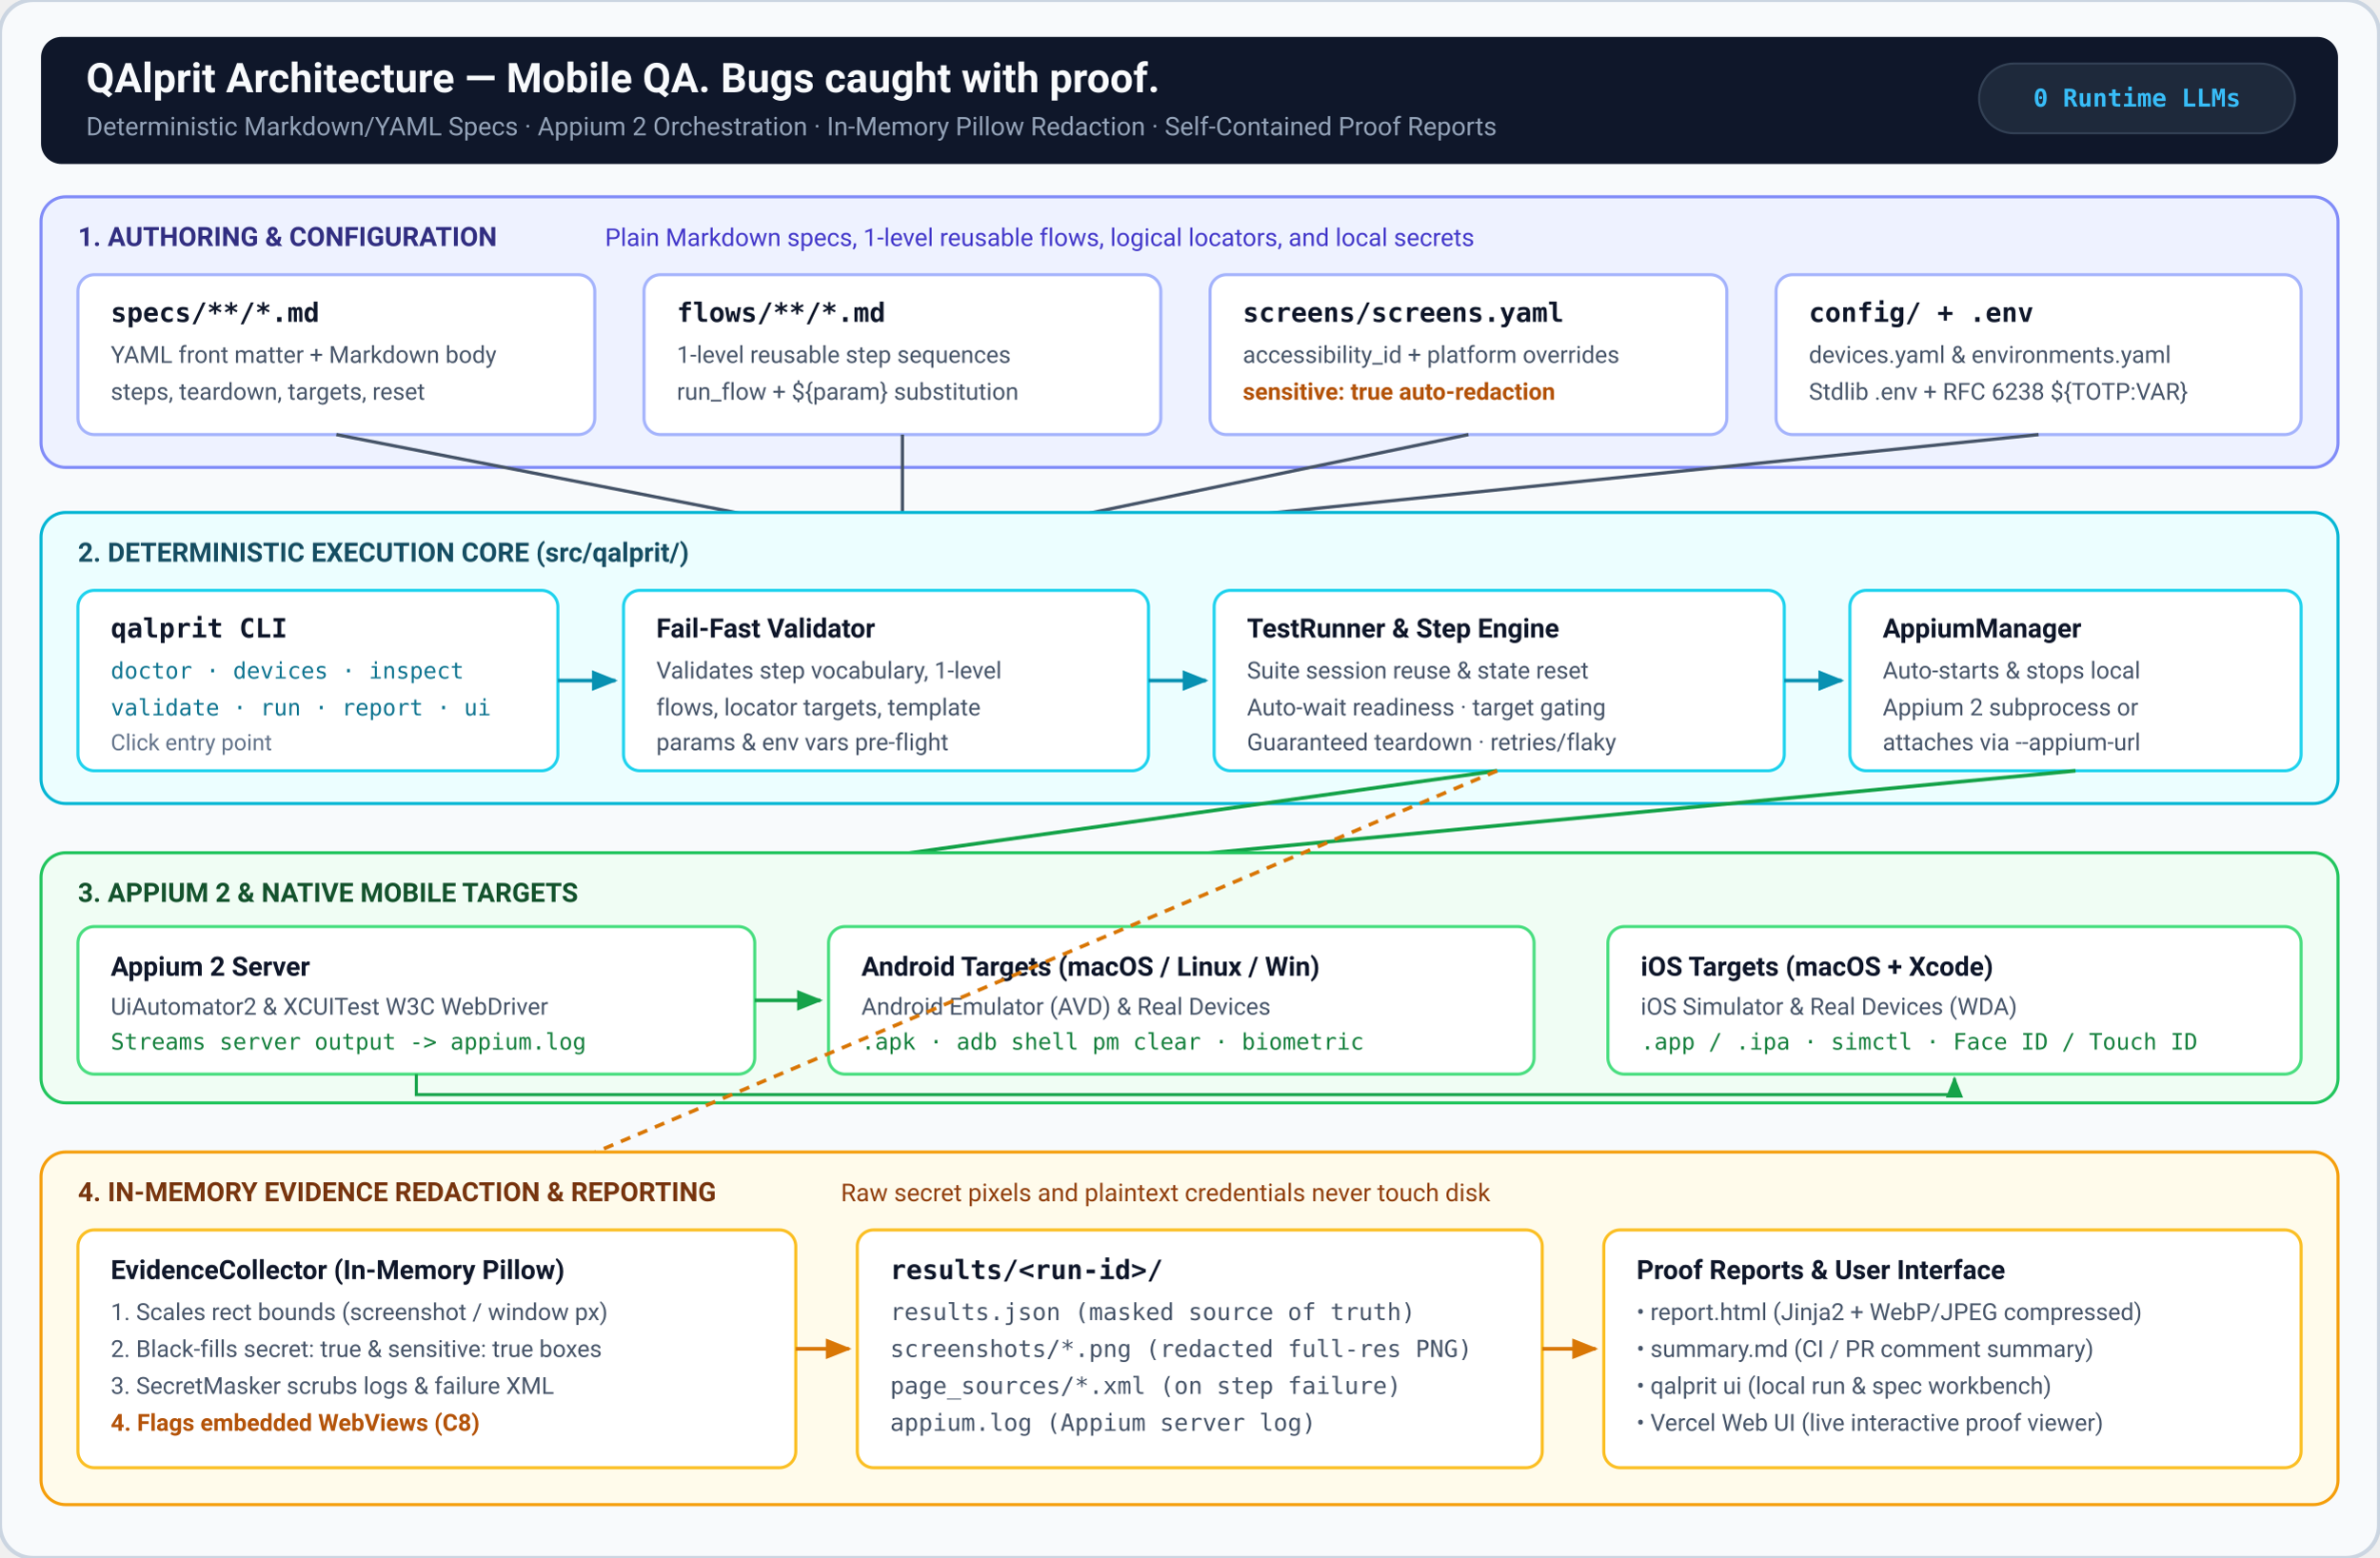
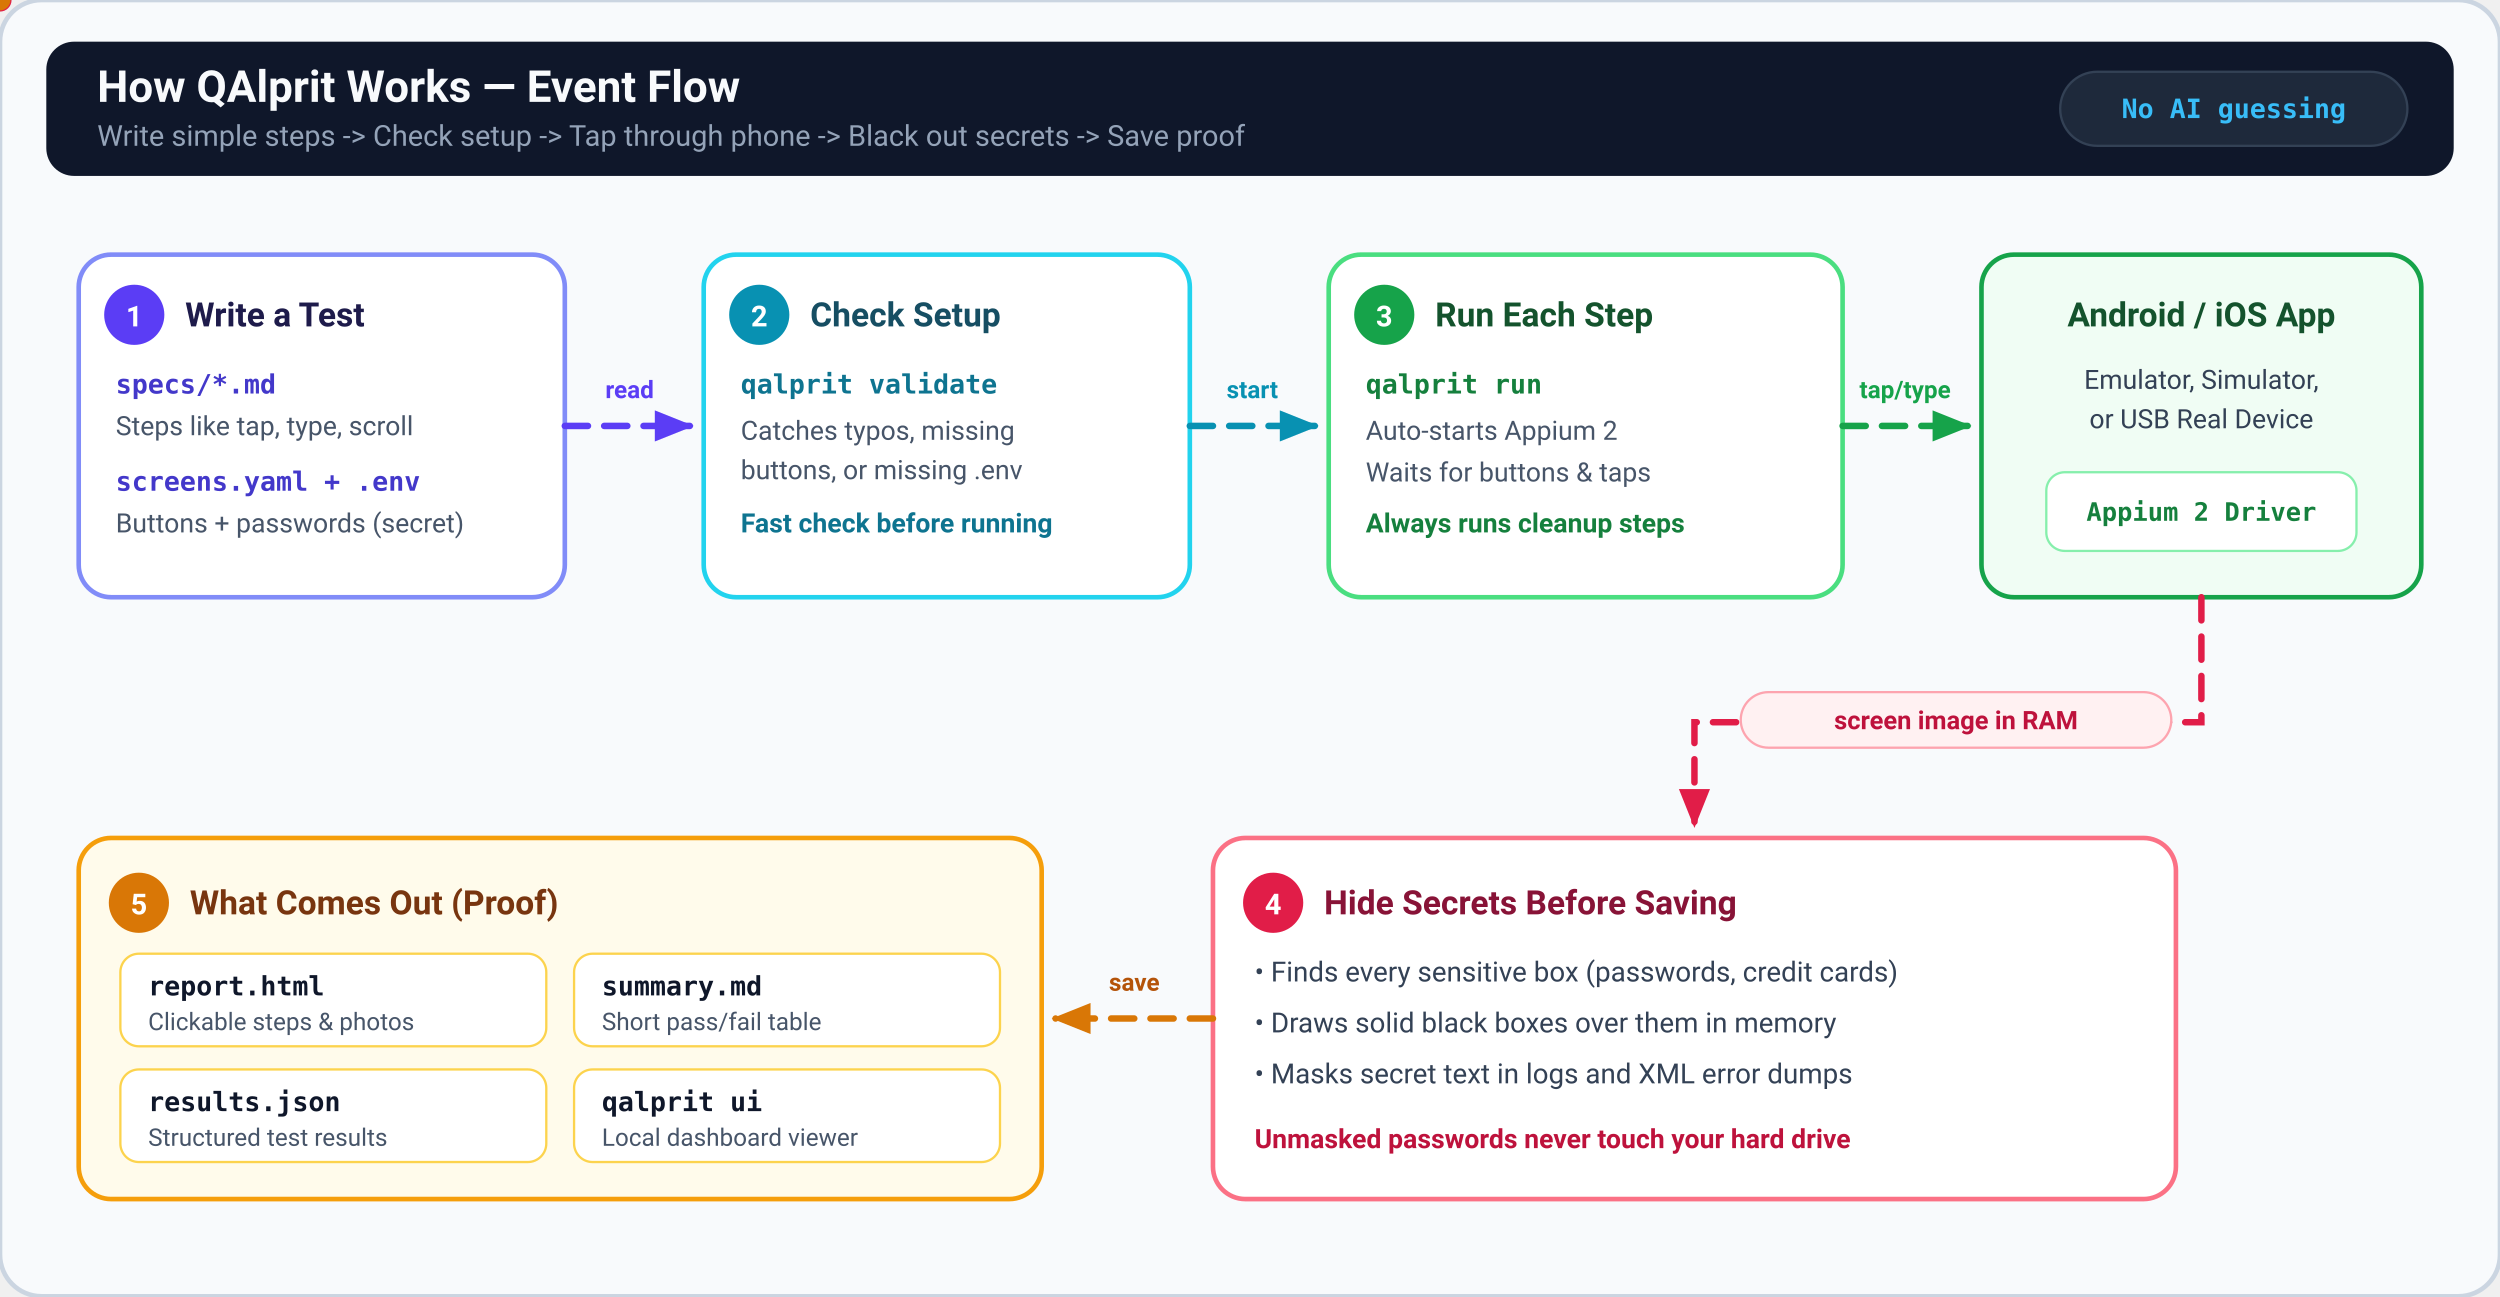
- <svg xmlns="http://www.w3.org/2000/svg" viewBox="0 0 1160 760" width="1160" height="760" role="img" aria-labelledby="arch-title arch-desc">
+ <svg xmlns="http://www.w3.org/2000/svg" viewBox="0 0 1080 560" width="1080" height="560" role="img" aria-labelledby="arch-title arch-desc">
  <defs>
-     <marker id="arrow-slate" viewBox="0 0 10 10" refX="9" refY="5" markerWidth="7" markerHeight="7" orient="auto-start-reverse">
-       <path d="M 0 1 L 10 5 L 0 9 z" fill="#475569" />
+     <marker id="arr-indigo" viewBox="0 0 10 10" refX="9" refY="5" markerWidth="6" markerHeight="6" orient="auto">
+       <path d="M 0 1 L 10 5 L 0 9 z" fill="#5b3df5" />
    </marker>
-     <marker id="arrow-cyan" viewBox="0 0 10 10" refX="9" refY="5" markerWidth="7" markerHeight="7" orient="auto-start-reverse">
+     <marker id="arr-cyan" viewBox="0 0 10 10" refX="9" refY="5" markerWidth="6" markerHeight="6" orient="auto">
      <path d="M 0 1 L 10 5 L 0 9 z" fill="#0891b2" />
    </marker>
-     <marker id="arrow-green" viewBox="0 0 10 10" refX="9" refY="5" markerWidth="7" markerHeight="7" orient="auto-start-reverse">
+     <marker id="arr-green" viewBox="0 0 10 10" refX="9" refY="5" markerWidth="6" markerHeight="6" orient="auto">
      <path d="M 0 1 L 10 5 L 0 9 z" fill="#16a34a" />
    </marker>
-     <marker id="arrow-amber" viewBox="0 0 10 10" refX="9" refY="5" markerWidth="7" markerHeight="7" orient="auto-start-reverse">
+     <marker id="arr-pink" viewBox="0 0 10 10" refX="9" refY="5" markerWidth="6" markerHeight="6" orient="auto">
+       <path d="M 0 1 L 10 5 L 0 9 z" fill="#e11d48" />
+     </marker>
+     <marker id="arr-amber" viewBox="0 0 10 10" refX="9" refY="5" markerWidth="6" markerHeight="6" orient="auto">
      <path d="M 0 1 L 10 5 L 0 9 z" fill="#d97706" />
    </marker>
    <style>
-       .font { font-family: -apple-system, BlinkMacSystemFont, "Segoe UI", Roboto, Inter, sans-serif; }
+       .sans { font-family: -apple-system, BlinkMacSystemFont, "Segoe UI", Roboto, Inter, sans-serif; }
      .mono { font-family: ui-monospace, SFMono-Regular, Menlo, Monaco, Consolas, monospace; }
+       .flow-line {
+         fill: none;
+         stroke-width: 2.8;
+         stroke-linecap: round;
+         stroke-dasharray: 10 7;
+         animation: dash-forward 1.1s linear infinite;
+       }
+       .flow-return {
+         fill: none;
+         stroke-width: 2.5;
+         stroke-linecap: round;
+         stroke-dasharray: 8 7;
+         animation: dash-forward 1.4s linear infinite;
+       }
+       @keyframes dash-forward {
+         from { stroke-dashoffset: 34; }
+         to { stroke-dashoffset: 0; }
+       }
+       @media (prefers-reduced-motion: reduce) {
+         .flow-line, .flow-return { animation: none; stroke-dasharray: none; }
+       }
    </style>
  </defs>
-   <rect x="0" y="0" width="1160" height="760" rx="16" fill="#f8fafc" stroke="#cbd5e1" stroke-width="2" />
-   <rect x="20" y="18" width="1120" height="62" rx="10" fill="#0f172a" />
-   <text x="42" y="45" class="font" font-size="20" font-weight="700" fill="#f8fafc">QAlprit Architecture — Mobile QA. Bugs caught with proof.</text>
-   <text x="42" y="66" class="font" font-size="12.5" fill="#94a3b8">Deterministic Markdown/YAML Specs · Appium 2 Orchestration · In-Memory Pillow Redaction · Self-Contained Proof Reports</text>
-   <rect x="965" y="31" width="154" height="34" rx="17" fill="#1e293b" stroke="#334155" />
-   <text x="1042" y="52" text-anchor="middle" class="mono" font-size="12" font-weight="600" fill="#38bdf8">0 Runtime LLMs</text>
-   <rect x="20" y="96" width="1120" height="132" rx="12" fill="#eef2ff" stroke="#818cf8" stroke-width="1.5" />
-   <text x="38" y="120" class="font" font-size="13" font-weight="700" fill="#312e81">1. AUTHORING &amp; CONFIGURATION</text>
-   <text x="295" y="120" class="font" font-size="12" fill="#4338ca">Plain Markdown specs, 1-level reusable flows, logical locators, and local secrets</text>
-   <rect x="38" y="134" width="252" height="78" rx="8" fill="#ffffff" stroke="#a5b4fc" stroke-width="1.5" />
-   <text x="54" y="157" class="mono" font-size="13" font-weight="700" fill="#0f172a">specs/**/*.md</text>
-   <text x="54" y="177" class="font" font-size="11.5" fill="#475569">YAML front matter + Markdown body</text>
-   <text x="54" y="195" class="font" font-size="11.5" fill="#475569">steps, teardown, targets, reset</text>
-   <rect x="314" y="134" width="252" height="78" rx="8" fill="#ffffff" stroke="#a5b4fc" stroke-width="1.5" />
-   <text x="330" y="157" class="mono" font-size="13" font-weight="700" fill="#0f172a">flows/**/*.md</text>
-   <text x="330" y="177" class="font" font-size="11.5" fill="#475569">1-level reusable step sequences</text>
-   <text x="330" y="195" class="font" font-size="11.5" fill="#475569">run_flow + ${param} substitution</text>
-   <rect x="590" y="134" width="252" height="78" rx="8" fill="#ffffff" stroke="#a5b4fc" stroke-width="1.5" />
-   <text x="606" y="157" class="mono" font-size="13" font-weight="700" fill="#0f172a">screens/screens.yaml</text>
-   <text x="606" y="177" class="font" font-size="11.5" fill="#475569">accessibility_id + platform overrides</text>
-   <text x="606" y="195" class="font" font-size="11.5" fill="#b45309" font-weight="600">sensitive: true auto-redaction</text>
-   <rect x="866" y="134" width="256" height="78" rx="8" fill="#ffffff" stroke="#a5b4fc" stroke-width="1.5" />
-   <text x="882" y="157" class="mono" font-size="13" font-weight="700" fill="#0f172a">config/ + .env</text>
-   <text x="882" y="177" class="font" font-size="11.5" fill="#475569">devices.yaml &amp; environments.yaml</text>
-   <text x="882" y="195" class="font" font-size="11.5" fill="#475569">Stdlib .env + RFC 6238 ${TOTP:VAR}</text>
-   <line x1="164" y1="212" x2="420" y2="262" stroke="#475569" stroke-width="1.6" marker-end="url(#arrow-slate)" />
-   <line x1="440" y1="212" x2="440" y2="262" stroke="#475569" stroke-width="1.6" marker-end="url(#arrow-slate)" />
-   <line x1="716" y1="212" x2="475" y2="262" stroke="#475569" stroke-width="1.6" marker-end="url(#arrow-slate)" />
-   <line x1="994" y1="212" x2="505" y2="262" stroke="#475569" stroke-width="1.6" marker-end="url(#arrow-slate)" />
-   <rect x="20" y="250" width="1120" height="142" rx="12" fill="#ecfeff" stroke="#06b6d4" stroke-width="1.5" />
-   <text x="38" y="274" class="font" font-size="13" font-weight="700" fill="#164e63">2. DETERMINISTIC EXECUTION CORE (src/qalprit/)</text>
-   <rect x="38" y="288" width="234" height="88" rx="8" fill="#ffffff" stroke="#22d3ee" stroke-width="1.5" />
-   <text x="54" y="311" class="mono" font-size="13" font-weight="700" fill="#0f172a">qalprit CLI</text>
-   <text x="54" y="331" class="mono" font-size="11" fill="#0e7490">doctor · devices · inspect</text>
-   <text x="54" y="349" class="mono" font-size="11" fill="#0e7490">validate · run · report · ui</text>
-   <text x="54" y="366" class="font" font-size="11" fill="#64748b">Click entry point</text>
-   <rect x="304" y="288" width="256" height="88" rx="8" fill="#ffffff" stroke="#22d3ee" stroke-width="1.5" />
-   <text x="320" y="311" class="font" font-size="13" font-weight="700" fill="#0f172a">Fail-Fast Validator</text>
-   <text x="320" y="331" class="font" font-size="11.5" fill="#475569">Validates step vocabulary, 1-level</text>
-   <text x="320" y="349" class="font" font-size="11.5" fill="#475569">flows, locator targets, template</text>
-   <text x="320" y="366" class="font" font-size="11.5" fill="#475569">params &amp; env vars pre-flight</text>
-   <rect x="592" y="288" width="278" height="88" rx="8" fill="#ffffff" stroke="#22d3ee" stroke-width="1.5" />
-   <text x="608" y="311" class="font" font-size="13" font-weight="700" fill="#0f172a">TestRunner &amp; Step Engine</text>
-   <text x="608" y="331" class="font" font-size="11.5" fill="#475569">Suite session reuse &amp; state reset</text>
-   <text x="608" y="349" class="font" font-size="11.5" fill="#475569">Auto-wait readiness · target gating</text>
-   <text x="608" y="366" class="font" font-size="11.5" fill="#475569">Guaranteed teardown · retries/flaky</text>
-   <rect x="902" y="288" width="220" height="88" rx="8" fill="#ffffff" stroke="#22d3ee" stroke-width="1.5" />
-   <text x="918" y="311" class="font" font-size="13" font-weight="700" fill="#0f172a">AppiumManager</text>
-   <text x="918" y="331" class="font" font-size="11.5" fill="#475569">Auto-starts &amp; stops local</text>
-   <text x="918" y="349" class="font" font-size="11.5" fill="#475569">Appium 2 subprocess or</text>
-   <text x="918" y="366" class="font" font-size="11.5" fill="#475569">attaches via --appium-url</text>
-   <line x1="272" y1="332" x2="300" y2="332" stroke="#0891b2" stroke-width="1.8" marker-end="url(#arrow-cyan)" />
-   <line x1="560" y1="332" x2="588" y2="332" stroke="#0891b2" stroke-width="1.8" marker-end="url(#arrow-cyan)" />
-   <line x1="870" y1="332" x2="898" y2="332" stroke="#0891b2" stroke-width="1.8" marker-end="url(#arrow-cyan)" />
-   <line x1="730" y1="376" x2="230" y2="446" stroke="#16a34a" stroke-width="1.8" marker-end="url(#arrow-green)" />
-   <line x1="1012" y1="376" x2="275" y2="446" stroke="#16a34a" stroke-width="1.8" marker-end="url(#arrow-green)" />
-   <rect x="20" y="416" width="1120" height="122" rx="12" fill="#f0fdf4" stroke="#22c55e" stroke-width="1.5" />
-   <text x="38" y="440" class="font" font-size="13" font-weight="700" fill="#14532d">3. APPIUM 2 &amp; NATIVE MOBILE TARGETS</text>
-   <rect x="38" y="452" width="330" height="72" rx="8" fill="#ffffff" stroke="#4ade80" stroke-width="1.5" />
-   <text x="54" y="476" class="font" font-size="13" font-weight="700" fill="#0f172a">Appium 2 Server</text>
-   <text x="54" y="495" class="font" font-size="11.5" fill="#475569">UiAutomator2 &amp; XCUITest W3C WebDriver</text>
-   <text x="54" y="512" class="mono" font-size="11" fill="#15803d">Streams server output -&gt; appium.log</text>
-   <rect x="404" y="452" width="344" height="72" rx="8" fill="#ffffff" stroke="#4ade80" stroke-width="1.5" />
-   <text x="420" y="476" class="font" font-size="13" font-weight="700" fill="#0f172a">Android Targets (macOS / Linux / Win)</text>
-   <text x="420" y="495" class="font" font-size="11.5" fill="#475569">Android Emulator (AVD) &amp; Real Devices</text>
-   <text x="420" y="512" class="mono" font-size="11" fill="#15803d">.apk · adb shell pm clear · biometric</text>
-   <rect x="784" y="452" width="338" height="72" rx="8" fill="#ffffff" stroke="#4ade80" stroke-width="1.5" />
-   <text x="800" y="476" class="font" font-size="13" font-weight="700" fill="#0f172a">iOS Targets (macOS + Xcode)</text>
-   <text x="800" y="495" class="font" font-size="11.5" fill="#475569">iOS Simulator &amp; Real Devices (WDA)</text>
-   <text x="800" y="512" class="mono" font-size="11" fill="#15803d">.app / .ipa · simctl · Face ID / Touch ID</text>
-   <line x1="368" y1="488" x2="400" y2="488" stroke="#16a34a" stroke-width="1.8" marker-end="url(#arrow-green)" />
-   <path d="M 203 524 L 203 534 L 953 534 L 953 526" fill="none" stroke="#16a34a" stroke-width="1.5" marker-end="url(#arrow-green)" />
-   <line x1="730" y1="376" x2="215" y2="594" stroke="#d97706" stroke-width="1.8" stroke-dasharray="5,4" marker-end="url(#arrow-amber)" />
-   <rect x="20" y="562" width="1120" height="172" rx="12" fill="#fffbeb" stroke="#f59e0b" stroke-width="1.5" />
-   <text x="38" y="586" class="font" font-size="13" font-weight="700" fill="#78350f">4. IN-MEMORY EVIDENCE REDACTION &amp; REPORTING</text>
-   <text x="410" y="586" class="font" font-size="12" fill="#92400e">Raw secret pixels and plaintext credentials never touch disk</text>
-   <rect x="38" y="600" width="350" height="116" rx="8" fill="#ffffff" stroke="#fbbf24" stroke-width="1.5" />
-   <text x="54" y="624" class="font" font-size="13" font-weight="700" fill="#0f172a">EvidenceCollector (In-Memory Pillow)</text>
-   <text x="54" y="644" class="font" font-size="11.5" fill="#475569">1. Scales rect bounds (screenshot / window px)</text>
-   <text x="54" y="662" class="font" font-size="11.5" fill="#475569">2. Black-fills secret: true &amp; sensitive: true boxes</text>
-   <text x="54" y="680" class="font" font-size="11.5" fill="#475569">3. SecretMasker scrubs logs &amp; failure XML</text>
-   <text x="54" y="698" class="font" font-size="11.5" fill="#b45309" font-weight="600">4. Flags embedded WebViews (C8)</text>
-   <rect x="418" y="600" width="334" height="116" rx="8" fill="#ffffff" stroke="#fbbf24" stroke-width="1.5" />
-   <text x="434" y="624" class="mono" font-size="13" font-weight="700" fill="#0f172a">results/&lt;run-id&gt;/</text>
-   <text x="434" y="644" class="mono" font-size="11.5" fill="#475569">results.json        (masked source of truth)</text>
-   <text x="434" y="662" class="mono" font-size="11.5" fill="#475569">screenshots/*.png   (redacted full-res PNG)</text>
-   <text x="434" y="680" class="mono" font-size="11.5" fill="#475569">page_sources/*.xml  (on step failure)</text>
-   <text x="434" y="698" class="mono" font-size="11.5" fill="#475569">appium.log          (Appium server log)</text>
-   <rect x="782" y="600" width="340" height="116" rx="8" fill="#ffffff" stroke="#fbbf24" stroke-width="1.5" />
-   <text x="798" y="624" class="font" font-size="13" font-weight="700" fill="#0f172a">Proof Reports &amp; User Interface</text>
-   <text x="798" y="644" class="font" font-size="11.5" fill="#475569">• report.html (Jinja2 + WebP/JPEG compressed)</text>
-   <text x="798" y="662" class="font" font-size="11.5" fill="#475569">• summary.md (CI / PR comment summary)</text>
-   <text x="798" y="680" class="font" font-size="11.5" fill="#475569">• qalprit ui (local run &amp; spec workbench)</text>
-   <text x="798" y="698" class="font" font-size="11.5" fill="#475569">• Vercel Web UI (live interactive proof viewer)</text>
-   <line x1="388" y1="658" x2="414" y2="658" stroke="#d97706" stroke-width="1.8" marker-end="url(#arrow-amber)" />
-   <line x1="752" y1="658" x2="778" y2="658" stroke="#d97706" stroke-width="1.8" marker-end="url(#arrow-amber)" />
+   <rect x="0" y="0" width="1080" height="560" rx="18" fill="#f8fafc" stroke="#cbd5e1" stroke-width="2" />
+   <rect x="20" y="18" width="1040" height="58" rx="12" fill="#0f172a" />
+   <text x="42" y="44" class="sans" font-size="19" font-weight="700" fill="#f8fafc">How QAlprit Works — Event Flow</text>
+   <text x="42" y="63" class="sans" font-size="12.5" fill="#94a3b8">Write simple steps -&gt; Check setup -&gt; Tap through phone -&gt; Black out secrets -&gt; Save proof</text>
+   <rect x="890" y="31" width="150" height="32" rx="16" fill="#1e293b" stroke="#334155" />
+   <text x="965" y="51" text-anchor="middle" class="mono" font-size="11.5" font-weight="600" fill="#38bdf8">No AI guessing</text>
+   <rect x="34" y="110" width="210" height="148" rx="14" fill="#ffffff" stroke="#818cf8" stroke-width="2" />
+   <circle cx="58" cy="136" r="13" fill="#5b3df5" />
+   <text x="58" y="141" text-anchor="middle" class="sans" font-size="12.5" font-weight="700" fill="#ffffff">1</text>
+   <text x="80" y="141" class="sans" font-size="14.5" font-weight="700" fill="#1e1b4b">Write a Test</text>
+   <text x="50" y="170" class="mono" font-size="11.5" font-weight="600" fill="#4338ca">specs/*.md</text>
+   <text x="50" y="188" class="sans" font-size="11.5" fill="#475569">Steps like tap, type, scroll</text>
+   <text x="50" y="212" class="mono" font-size="11.5" font-weight="600" fill="#4338ca">screens.yaml + .env</text>
+   <text x="50" y="230" class="sans" font-size="11.5" fill="#475569">Buttons + passwords (secret)</text>
+   <path id="p12" class="flow-line" d="M 244 184 L 298 184" stroke="#5b3df5" marker-end="url(#arr-indigo)" />
+   <text x="272" y="172" text-anchor="middle" class="sans" font-size="10.5" font-weight="600" fill="#5b3df5">read</text>
+   <rect x="304" y="110" width="210" height="148" rx="14" fill="#ffffff" stroke="#22d3ee" stroke-width="2" />
+   <circle cx="328" cy="136" r="13" fill="#0891b2" />
+   <text x="328" y="141" text-anchor="middle" class="sans" font-size="12.5" font-weight="700" fill="#ffffff">2</text>
+   <text x="350" y="141" class="sans" font-size="14.5" font-weight="700" fill="#164e63">Check Setup</text>
+   <text x="320" y="170" class="mono" font-size="11.5" font-weight="600" fill="#0e7490">qalprit validate</text>
+   <text x="320" y="190" class="sans" font-size="11.5" fill="#475569">Catches typos, missing</text>
+   <text x="320" y="207" class="sans" font-size="11.5" fill="#475569">buttons, or missing .env</text>
+   <text x="320" y="230" class="sans" font-size="11.5" font-weight="600" fill="#0e7490">Fast check before running</text>
+   <path id="p23" class="flow-line" d="M 514 184 L 568 184" stroke="#0891b2" marker-end="url(#arr-cyan)" />
+   <text x="541" y="172" text-anchor="middle" class="sans" font-size="10.5" font-weight="600" fill="#0891b2">start</text>
+   <rect x="574" y="110" width="222" height="148" rx="14" fill="#ffffff" stroke="#4ade80" stroke-width="2" />
+   <circle cx="598" cy="136" r="13" fill="#16a34a" />
+   <text x="598" y="141" text-anchor="middle" class="sans" font-size="12.5" font-weight="700" fill="#ffffff">3</text>
+   <text x="620" y="141" class="sans" font-size="14.5" font-weight="700" fill="#14532d">Run Each Step</text>
+   <text x="590" y="170" class="mono" font-size="11.5" font-weight="600" fill="#15803d">qalprit run</text>
+   <text x="590" y="190" class="sans" font-size="11.5" fill="#475569">Auto-starts Appium 2</text>
+   <text x="590" y="208" class="sans" font-size="11.5" fill="#475569">Waits for buttons &amp; taps</text>
+   <text x="590" y="230" class="sans" font-size="11.5" font-weight="600" fill="#15803d">Always runs cleanup steps</text>
+   <path id="p3phone" class="flow-line" d="M 796 184 L 850 184" stroke="#16a34a" marker-end="url(#arr-green)" />
+   <text x="823" y="172" text-anchor="middle" class="sans" font-size="10.5" font-weight="600" fill="#16a34a">tap/type</text>
+   <rect x="856" y="110" width="190" height="148" rx="14" fill="#f0fdf4" stroke="#16a34a" stroke-width="2" />
+   <text x="951" y="141" text-anchor="middle" class="sans" font-size="14.5" font-weight="700" fill="#14532d">Android / iOS App</text>
+   <text x="951" y="168" text-anchor="middle" class="sans" font-size="11.5" fill="#334155">Emulator, Simulator,</text>
+   <text x="951" y="185" text-anchor="middle" class="sans" font-size="11.5" fill="#334155">or USB Real Device</text>
+   <rect x="884" y="204" width="134" height="34" rx="8" fill="#ffffff" stroke="#86efac" />
+   <text x="951" y="225" text-anchor="middle" class="mono" font-size="11" font-weight="600" fill="#15803d">Appium 2 Driver</text>
+   <path id="pphone4" class="flow-line" d="M 951 258 L 951 312 L 732 312 L 732 356" stroke="#e11d48" marker-end="url(#arr-pink)" />
+   <rect x="752" y="299" width="186" height="24" rx="12" fill="#fff1f2" stroke="#fda4af" />
+   <text x="845" y="315" text-anchor="middle" class="sans" font-size="11" font-weight="700" fill="#be123c">screen image in RAM</text>
+   <rect x="524" y="362" width="416" height="156" rx="14" fill="#ffffff" stroke="#fb7185" stroke-width="2" />
+   <circle cx="550" cy="390" r="13" fill="#e11d48" />
+   <text x="550" y="395" text-anchor="middle" class="sans" font-size="12.5" font-weight="700" fill="#ffffff">4</text>
+   <text x="572" y="395" class="sans" font-size="14.5" font-weight="700" fill="#881337">Hide Secrets Before Saving</text>
+   <text x="542" y="424" class="sans" font-size="12" fill="#334155">• Finds every sensitive box (passwords, credit cards)</text>
+   <text x="542" y="446" class="sans" font-size="12" fill="#334155">• Draws solid black boxes over them in memory</text>
+   <text x="542" y="468" class="sans" font-size="12" fill="#334155">• Masks secret text in logs and XML error dumps</text>
+   <text x="542" y="496" class="sans" font-size="11.5" font-weight="700" fill="#be123c">Unmasked passwords never touch your hard drive</text>
+   <path id="p45" class="flow-line" d="M 524 440 L 456 440" stroke="#d97706" marker-end="url(#arr-amber)" />
+   <text x="490" y="428" text-anchor="middle" class="sans" font-size="10.5" font-weight="600" fill="#b45309">save</text>
+   <rect x="34" y="362" width="416" height="156" rx="14" fill="#fffbeb" stroke="#f59e0b" stroke-width="2" />
+   <circle cx="60" cy="390" r="13" fill="#d97706" />
+   <text x="60" y="395" text-anchor="middle" class="sans" font-size="12.5" font-weight="700" fill="#ffffff">5</text>
+   <text x="82" y="395" class="sans" font-size="14.5" font-weight="700" fill="#78350f">What Comes Out (Proof)</text>
+   <rect x="52" y="412" width="184" height="40" rx="8" fill="#ffffff" stroke="#fcd34d" />
+   <text x="64" y="430" class="mono" font-size="11.5" font-weight="700" fill="#0f172a">report.html</text>
+   <text x="64" y="445" class="sans" font-size="10.5" fill="#475569">Clickable steps &amp; photos</text>
+   <rect x="248" y="412" width="184" height="40" rx="8" fill="#ffffff" stroke="#fcd34d" />
+   <text x="260" y="430" class="mono" font-size="11.5" font-weight="700" fill="#0f172a">summary.md</text>
+   <text x="260" y="445" class="sans" font-size="10.5" fill="#475569">Short pass/fail table</text>
+   <rect x="52" y="462" width="184" height="40" rx="8" fill="#ffffff" stroke="#fcd34d" />
+   <text x="64" y="480" class="mono" font-size="11.5" font-weight="700" fill="#0f172a">results.json</text>
+   <text x="64" y="495" class="sans" font-size="10.5" fill="#475569">Structured test results</text>
+   <rect x="248" y="462" width="184" height="40" rx="8" fill="#ffffff" stroke="#fcd34d" />
+   <text x="260" y="480" class="mono" font-size="11.5" font-weight="700" fill="#0f172a">qalprit ui</text>
+   <text x="260" y="495" class="sans" font-size="10.5" fill="#475569">Local dashboard viewer</text>
+   <circle r="4.5" fill="#5b3df5">
+     <animateMotion dur="1.4s" repeatCount="indefinite" path="M 244 184 L 298 184" />
+   </circle>
+   <circle r="4.5" fill="#0891b2">
+     <animateMotion dur="1.4s" begin="0.35s" repeatCount="indefinite" path="M 514 184 L 568 184" />
+   </circle>
+   <circle r="4.5" fill="#16a34a">
+     <animateMotion dur="1.4s" begin="0.7s" repeatCount="indefinite" path="M 796 184 L 850 184" />
+   </circle>
+   <circle r="5" fill="#e11d48">
+     <animateMotion dur="2.2s" begin="0.2s" repeatCount="indefinite" path="M 951 258 L 951 312 L 732 312 L 732 356" />
+   </circle>
+   <circle r="4.5" fill="#d97706">
+     <animateMotion dur="1.4s" begin="1.0s" repeatCount="indefinite" path="M 524 440 L 456 440" />
+   </circle>
</svg>
